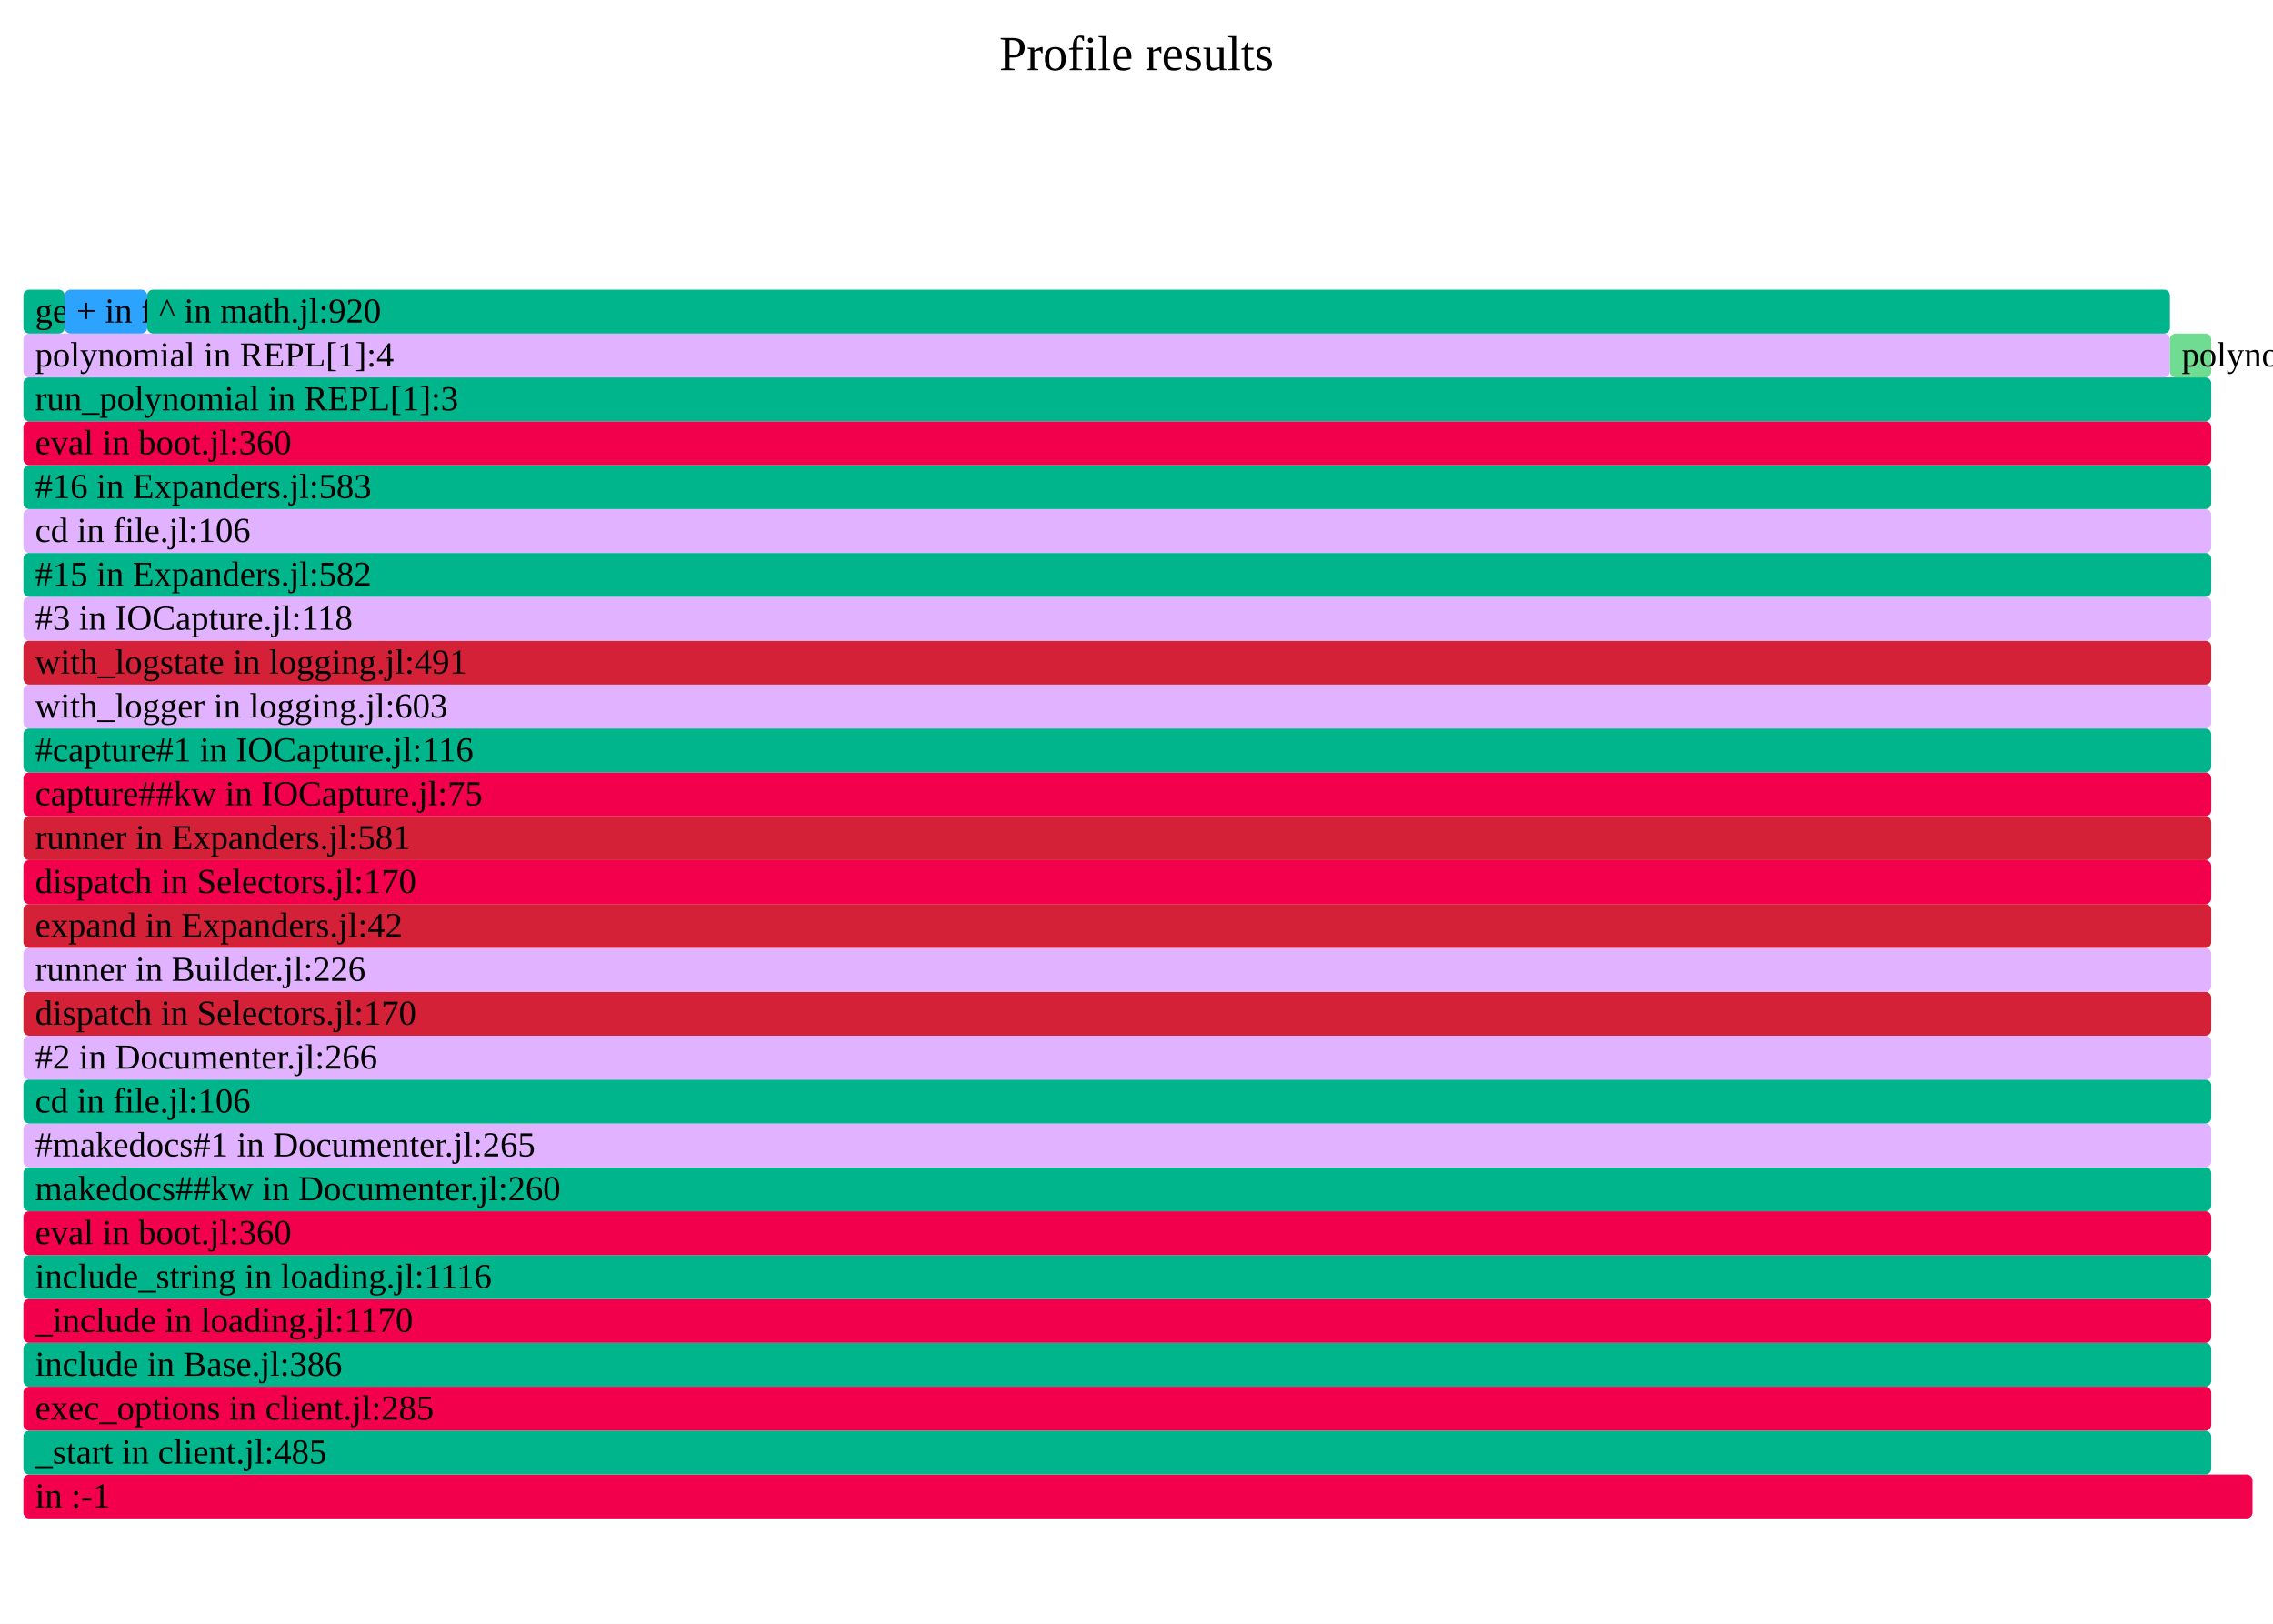
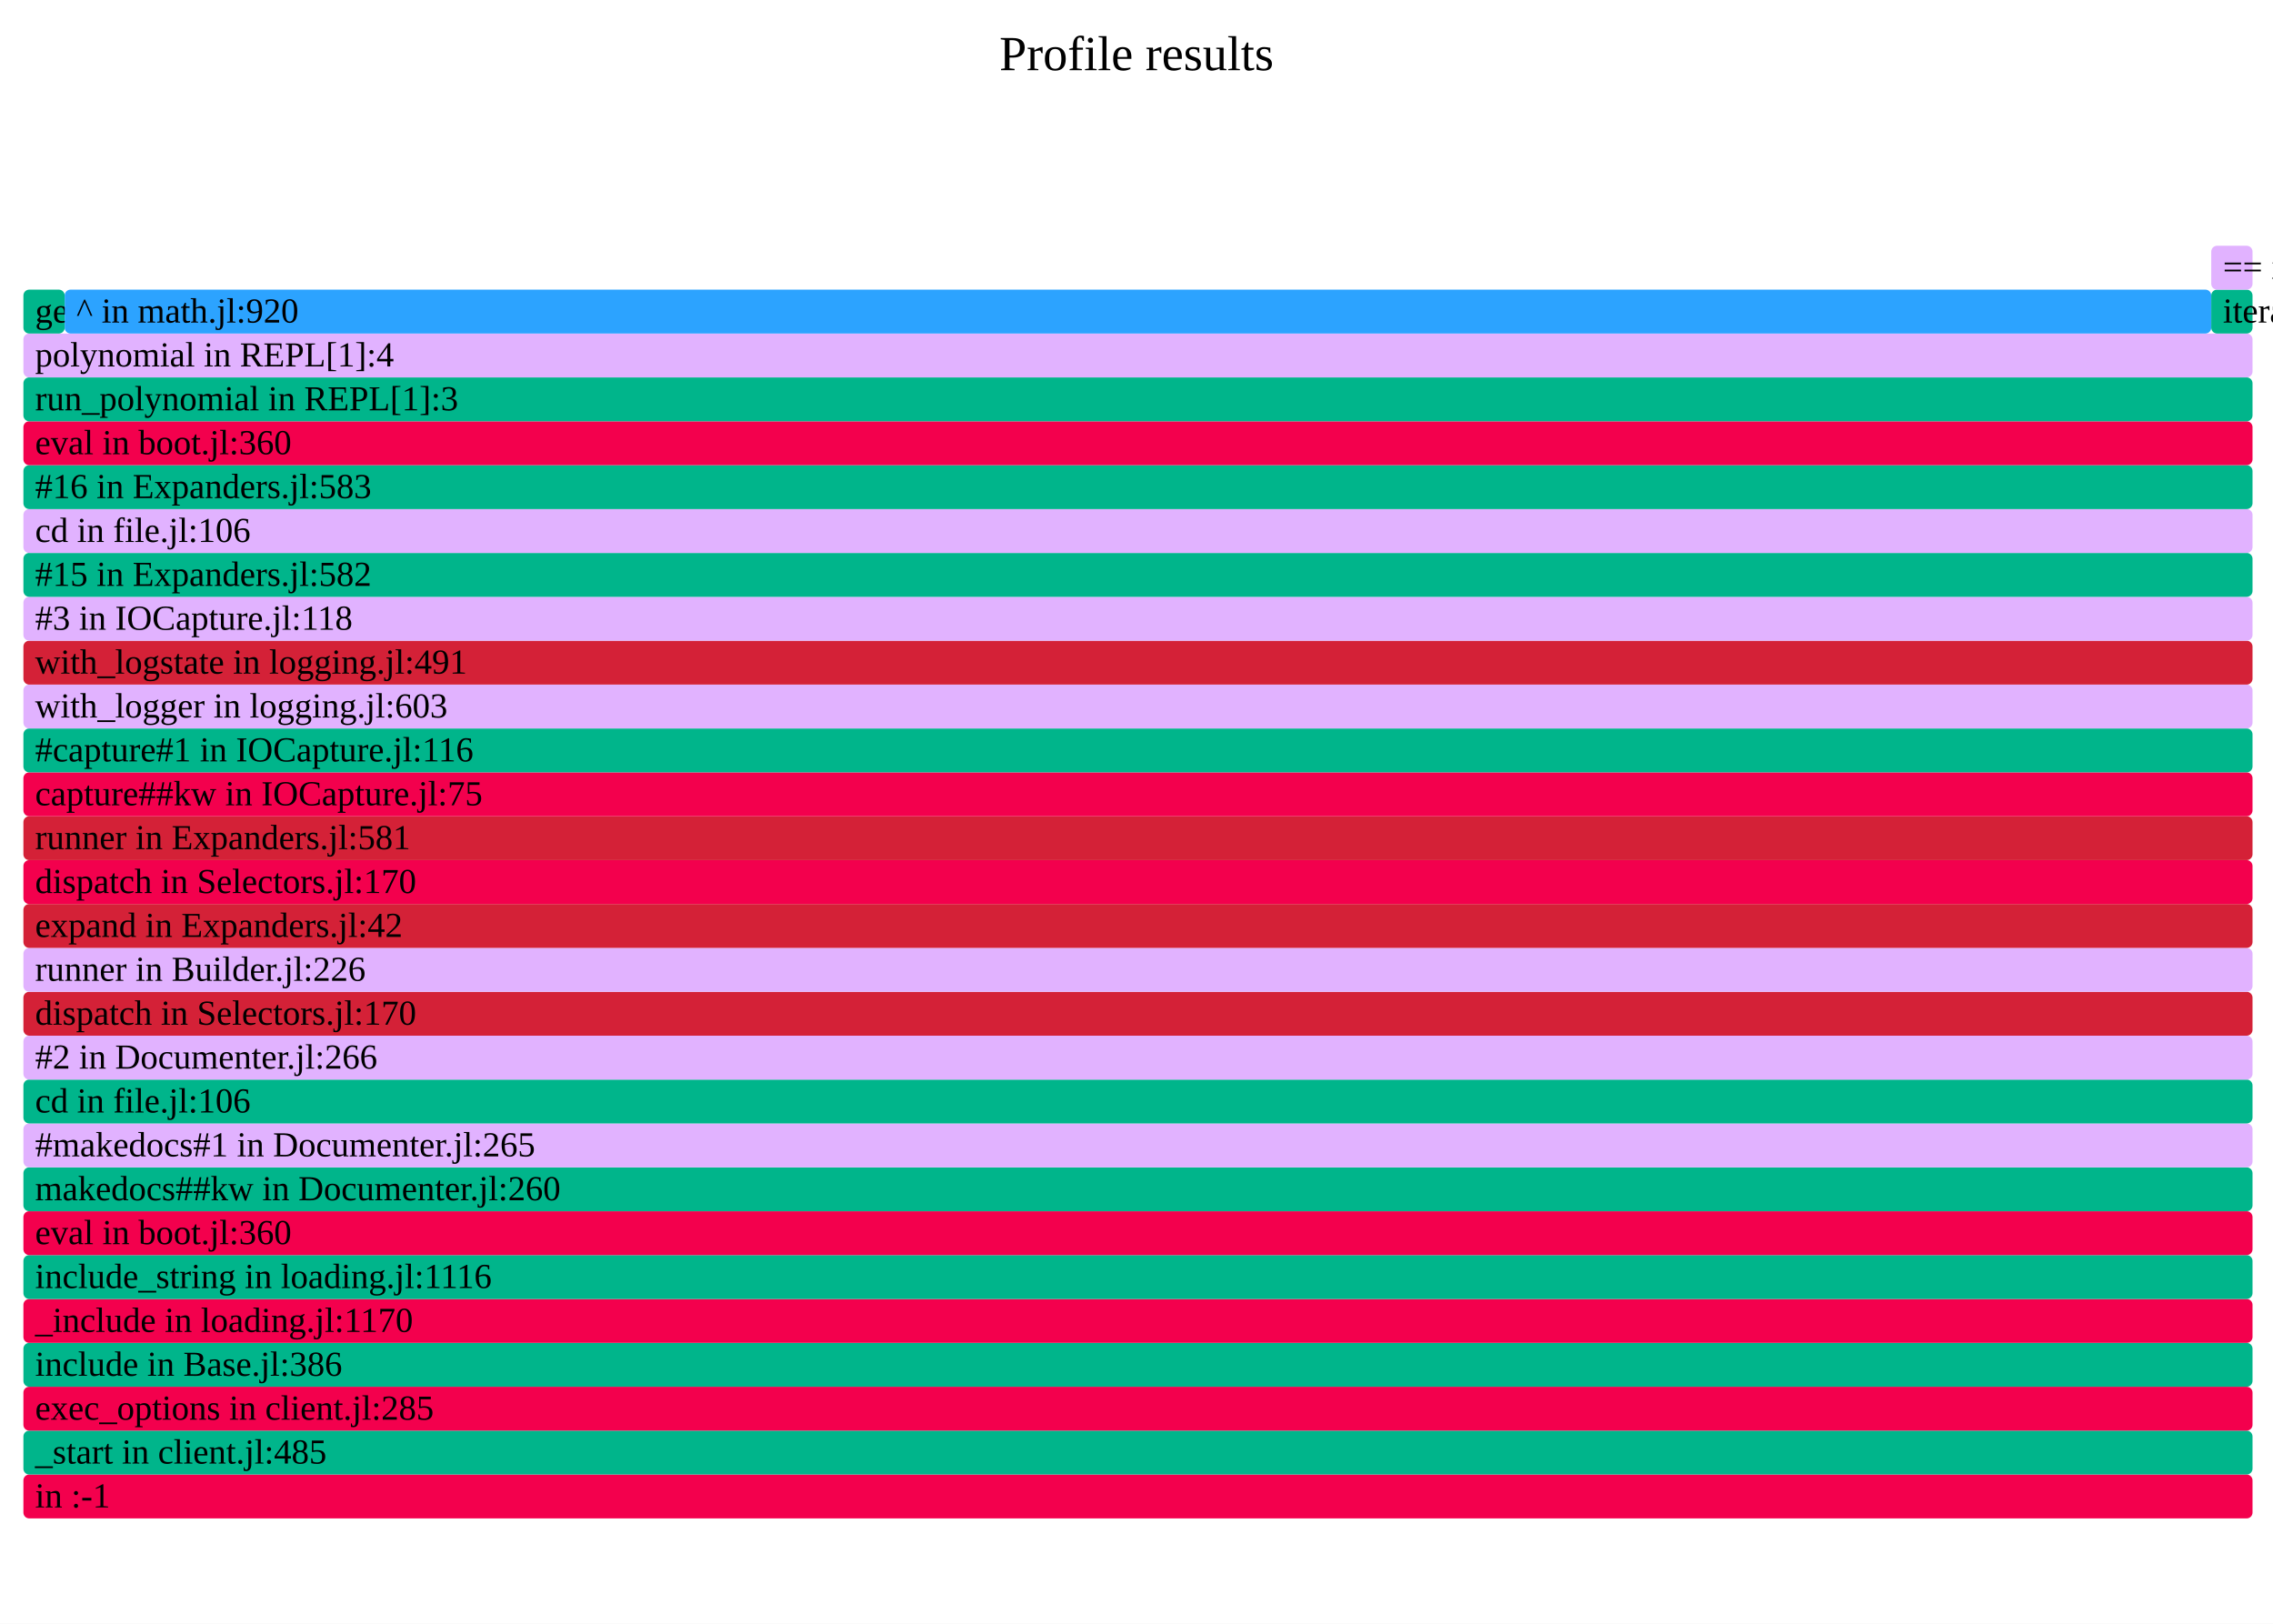
- <svg xmlns="http://www.w3.org/2000/svg" version="1.1" width="777" height="555" viewBox="0 0 777 555" id="fig-2df8e5d8cf02475dab2a1d44df949903">
+ <svg xmlns="http://www.w3.org/2000/svg" version="1.1" width="777" height="555" viewBox="0 0 777 555" id="fig-38c0fb95bbf842abb9b21b138b67ac6d">
  <defs>
-     <clipPath id="fig-2df8e5d8cf02475dab2a1d44df949903-clip">
+     <clipPath id="fig-38c0fb95bbf842abb9b21b138b67ac6d-clip">
      <rect x="0" y="0" width="777" height="555" />
    </clipPath>
  </defs>
  <style type="text/css">
-     #fig-2df8e5d8cf02475dab2a1d44df949903 text {
+     #fig-38c0fb95bbf842abb9b21b138b67ac6d text {
        pointer-events: none;
        font-family: inherit;
        font-size: 12px;
        fill: #000000;
    }
-     text#fig-2df8e5d8cf02475dab2a1d44df949903-caption {
+     text#fig-38c0fb95bbf842abb9b21b138b67ac6d-caption {
        font-size: 16.8px;
        fill: #000000;
        text-anchor: middle;
    }
-     #fig-2df8e5d8cf02475dab2a1d44df949903-bg {
+     #fig-38c0fb95bbf842abb9b21b138b67ac6d-bg {
        fill: #FFFFFF;
    }
-     #fig-2df8e5d8cf02475dab2a1d44df949903-viewport rect, #fig-2df8e5d8cf02475dab2a1d44df949903-viewport path {
+     #fig-38c0fb95bbf842abb9b21b138b67ac6d-viewport rect, #fig-38c0fb95bbf842abb9b21b138b67ac6d-viewport path {
        vector-effect: non-scaling-stroke;
        fill-opacity: 1;
    }
-     #fig-2df8e5d8cf02475dab2a1d44df949903-viewport text {
+     #fig-38c0fb95bbf842abb9b21b138b67ac6d-viewport text {
        stroke: #000000;
        stroke-width: 0;
        stroke-opacity: 0.35;
    }
-     #fig-2df8e5d8cf02475dab2a1d44df949903-viewport rect:hover, #fig-2df8e5d8cf02475dab2a1d44df949903-viewport path:hover {
+     #fig-38c0fb95bbf842abb9b21b138b67ac6d-viewport rect:hover, #fig-38c0fb95bbf842abb9b21b138b67ac6d-viewport path:hover {
        fill-opacity: 0.75;
        stroke: #000000;
        stroke-width: 0.5;
    }
-     #fig-2df8e5d8cf02475dab2a1d44df949903-viewport + rect {
+     #fig-38c0fb95bbf842abb9b21b138b67ac6d-viewport + rect {
        fill: #FFFFFF;
        opacity: 0.8;
    }
-     text#fig-2df8e5d8cf02475dab2a1d44df949903-details{
+     text#fig-38c0fb95bbf842abb9b21b138b67ac6d-details{
        fill: #000000;
    }
</style>
-   <g id="fig-2df8e5d8cf02475dab2a1d44df949903-frame" clip-path="url(#fig-2df8e5d8cf02475dab2a1d44df949903-clip)">
-     <rect id="fig-2df8e5d8cf02475dab2a1d44df949903-bg" x="0" y="0" width="777" height="555" />
-     <text id="fig-2df8e5d8cf02475dab2a1d44df949903-caption" x="388.5" y="24">Profile results</text>
-     <g id="fig-2df8e5d8cf02475dab2a1d44df949903-viewport" transform="scale(1)">
+   <g id="fig-38c0fb95bbf842abb9b21b138b67ac6d-frame" clip-path="url(#fig-38c0fb95bbf842abb9b21b138b67ac6d-clip)">
+     <rect id="fig-38c0fb95bbf842abb9b21b138b67ac6d-bg" x="0" y="0" width="777" height="555" />
+     <text id="fig-38c0fb95bbf842abb9b21b138b67ac6d-caption" x="388.5" y="24">Profile results</text>
+     <g id="fig-38c0fb95bbf842abb9b21b138b67ac6d-viewport" transform="scale(1)">
      <rect x="8" y="504" width="762" height="15" rx="2" fill="#F3004D" data-dinfo="" />
      <text x="8" dx="4" y="515.25"> in :-1</text>
-       <rect x="8" y="489" width="747.89" height="15" rx="2" fill="#00B58B" data-dinfo="./" />
+       <rect x="8" y="489" width="762" height="15" rx="2" fill="#00B58B" data-dinfo="./" />
      <text x="8" dx="4" y="500.25">_start in client.jl:485</text>
-       <rect x="8" y="474" width="747.89" height="15" rx="2" fill="#F3004D" data-dinfo="./" />
+       <rect x="8" y="474" width="762" height="15" rx="2" fill="#F3004D" data-dinfo="./" />
      <text x="8" dx="4" y="485.25">exec_options in client.jl:285</text>
-       <rect x="8" y="459" width="747.89" height="15" rx="2" fill="#00B58B" data-dinfo="./" />
+       <rect x="8" y="459" width="762" height="15" rx="2" fill="#00B58B" data-dinfo="./" />
      <text x="8" dx="4" y="470.25">include in Base.jl:386</text>
-       <rect x="8" y="444" width="747.89" height="15" rx="2" fill="#F3004D" data-dinfo="./" />
+       <rect x="8" y="444" width="762" height="15" rx="2" fill="#F3004D" data-dinfo="./" />
      <text x="8" dx="4" y="455.25">_include in loading.jl:1170</text>
-       <rect x="8" y="429" width="747.89" height="15" rx="2" fill="#00B58B" data-dinfo="./" />
+       <rect x="8" y="429" width="762" height="15" rx="2" fill="#00B58B" data-dinfo="./" />
      <text x="8" dx="4" y="440.25">include_string in loading.jl:1116</text>
-       <rect x="8" y="414" width="747.89" height="15" rx="2" fill="#F3004D" data-dinfo="./" />
+       <rect x="8" y="414" width="762" height="15" rx="2" fill="#F3004D" data-dinfo="./" />
      <text x="8" dx="4" y="425.25">eval in boot.jl:360</text>
-       <rect x="8" y="399" width="747.89" height="15" rx="2" fill="#00B58B" data-dinfo="/home/runner/.julia/packages/Documenter/qdbx6/src/" />
+       <rect x="8" y="399" width="762" height="15" rx="2" fill="#00B58B" data-dinfo="/home/runner/.julia/packages/Documenter/qdbx6/src/" />
      <text x="8" dx="4" y="410.25">makedocs##kw in Documenter.jl:260</text>
-       <rect x="8" y="384" width="747.89" height="15" rx="2" fill="#E1B2FF" data-dinfo="/home/runner/.julia/packages/Documenter/qdbx6/src/" />
+       <rect x="8" y="384" width="762" height="15" rx="2" fill="#E1B2FF" data-dinfo="/home/runner/.julia/packages/Documenter/qdbx6/src/" />
      <text x="8" dx="4" y="395.25">#makedocs#1 in Documenter.jl:265</text>
-       <rect x="8" y="369" width="747.89" height="15" rx="2" fill="#00B58B" data-dinfo="./" />
+       <rect x="8" y="369" width="762" height="15" rx="2" fill="#00B58B" data-dinfo="./" />
      <text x="8" dx="4" y="380.25">cd in file.jl:106</text>
-       <rect x="8" y="354" width="747.89" height="15" rx="2" fill="#E1B2FF" data-dinfo="/home/runner/.julia/packages/Documenter/qdbx6/src/" />
+       <rect x="8" y="354" width="762" height="15" rx="2" fill="#E1B2FF" data-dinfo="/home/runner/.julia/packages/Documenter/qdbx6/src/" />
      <text x="8" dx="4" y="365.25">#2 in Documenter.jl:266</text>
-       <rect x="8" y="339" width="747.89" height="15" rx="2" fill="#D42137" data-dinfo="/home/runner/.julia/packages/Documenter/qdbx6/src/Utilities/" />
+       <rect x="8" y="339" width="762" height="15" rx="2" fill="#D42137" data-dinfo="/home/runner/.julia/packages/Documenter/qdbx6/src/Utilities/" />
      <text x="8" dx="4" y="350.25">dispatch in Selectors.jl:170</text>
-       <rect x="8" y="324" width="747.89" height="15" rx="2" fill="#E1B2FF" data-dinfo="/home/runner/.julia/packages/Documenter/qdbx6/src/" />
+       <rect x="8" y="324" width="762" height="15" rx="2" fill="#E1B2FF" data-dinfo="/home/runner/.julia/packages/Documenter/qdbx6/src/" />
      <text x="8" dx="4" y="335.25">runner in Builder.jl:226</text>
-       <rect x="8" y="309" width="747.89" height="15" rx="2" fill="#D42137" data-dinfo="/home/runner/.julia/packages/Documenter/qdbx6/src/" />
+       <rect x="8" y="309" width="762" height="15" rx="2" fill="#D42137" data-dinfo="/home/runner/.julia/packages/Documenter/qdbx6/src/" />
      <text x="8" dx="4" y="320.25">expand in Expanders.jl:42</text>
-       <rect x="8" y="294" width="747.89" height="15" rx="2" fill="#F3004D" data-dinfo="/home/runner/.julia/packages/Documenter/qdbx6/src/Utilities/" />
+       <rect x="8" y="294" width="762" height="15" rx="2" fill="#F3004D" data-dinfo="/home/runner/.julia/packages/Documenter/qdbx6/src/Utilities/" />
      <text x="8" dx="4" y="305.25">dispatch in Selectors.jl:170</text>
-       <rect x="8" y="279" width="747.89" height="15" rx="2" fill="#D42137" data-dinfo="/home/runner/.julia/packages/Documenter/qdbx6/src/" />
+       <rect x="8" y="279" width="762" height="15" rx="2" fill="#D42137" data-dinfo="/home/runner/.julia/packages/Documenter/qdbx6/src/" />
      <text x="8" dx="4" y="290.25">runner in Expanders.jl:581</text>
-       <rect x="8" y="264" width="747.89" height="15" rx="2" fill="#F3004D" data-dinfo="/home/runner/.julia/packages/IOCapture/sXY71/src/" />
+       <rect x="8" y="264" width="762" height="15" rx="2" fill="#F3004D" data-dinfo="/home/runner/.julia/packages/IOCapture/sXY71/src/" />
      <text x="8" dx="4" y="275.25">capture##kw in IOCapture.jl:75</text>
-       <rect x="8" y="249" width="747.89" height="15" rx="2" fill="#00B58B" data-dinfo="/home/runner/.julia/packages/IOCapture/sXY71/src/" />
+       <rect x="8" y="249" width="762" height="15" rx="2" fill="#00B58B" data-dinfo="/home/runner/.julia/packages/IOCapture/sXY71/src/" />
      <text x="8" dx="4" y="260.25">#capture#1 in IOCapture.jl:116</text>
-       <rect x="8" y="234" width="747.89" height="15" rx="2" fill="#E1B2FF" data-dinfo="./" />
+       <rect x="8" y="234" width="762" height="15" rx="2" fill="#E1B2FF" data-dinfo="./" />
      <text x="8" dx="4" y="245.25">with_logger in logging.jl:603</text>
-       <rect x="8" y="219" width="747.89" height="15" rx="2" fill="#D42137" data-dinfo="./" />
+       <rect x="8" y="219" width="762" height="15" rx="2" fill="#D42137" data-dinfo="./" />
      <text x="8" dx="4" y="230.25">with_logstate in logging.jl:491</text>
-       <rect x="8" y="204" width="747.89" height="15" rx="2" fill="#E1B2FF" data-dinfo="/home/runner/.julia/packages/IOCapture/sXY71/src/" />
+       <rect x="8" y="204" width="762" height="15" rx="2" fill="#E1B2FF" data-dinfo="/home/runner/.julia/packages/IOCapture/sXY71/src/" />
      <text x="8" dx="4" y="215.25">#3 in IOCapture.jl:118</text>
-       <rect x="8" y="189" width="747.89" height="15" rx="2" fill="#00B58B" data-dinfo="/home/runner/.julia/packages/Documenter/qdbx6/src/" />
+       <rect x="8" y="189" width="762" height="15" rx="2" fill="#00B58B" data-dinfo="/home/runner/.julia/packages/Documenter/qdbx6/src/" />
      <text x="8" dx="4" y="200.25">#15 in Expanders.jl:582</text>
-       <rect x="8" y="174" width="747.89" height="15" rx="2" fill="#E1B2FF" data-dinfo="./" />
+       <rect x="8" y="174" width="762" height="15" rx="2" fill="#E1B2FF" data-dinfo="./" />
      <text x="8" dx="4" y="185.25">cd in file.jl:106</text>
-       <rect x="8" y="159" width="747.89" height="15" rx="2" fill="#00B58B" data-dinfo="/home/runner/.julia/packages/Documenter/qdbx6/src/" />
+       <rect x="8" y="159" width="762" height="15" rx="2" fill="#00B58B" data-dinfo="/home/runner/.julia/packages/Documenter/qdbx6/src/" />
      <text x="8" dx="4" y="170.25">#16 in Expanders.jl:583</text>
-       <rect x="8" y="144" width="747.89" height="15" rx="2" fill="#F3004D" data-dinfo="./" />
+       <rect x="8" y="144" width="762" height="15" rx="2" fill="#F3004D" data-dinfo="./" />
      <text x="8" dx="4" y="155.25">eval in boot.jl:360</text>
-       <rect x="8" y="129" width="747.89" height="15" rx="2" fill="#00B58B" data-dinfo="./" />
+       <rect x="8" y="129" width="762" height="15" rx="2" fill="#00B58B" data-dinfo="./" />
      <text x="8" dx="4" y="140.25">run_polynomial in REPL[1]:3</text>
-       <rect x="8" y="114" width="733.78" height="15" rx="2" fill="#E1B2FF" data-dinfo="./" />
+       <rect x="8" y="114" width="762" height="15" rx="2" fill="#E1B2FF" data-dinfo="./" />
      <text x="8" dx="4" y="125.25">polynomial in REPL[1]:4</text>
      <rect x="8" y="99" width="14.11" height="15" rx="2" fill="#00B58B" data-dinfo="./" />
      <text x="8" dx="4" y="110.25">getindex in array.jl:805</text>
-       <rect x="22.11" y="99" width="28.22" height="15" rx="2" fill="#2CA3FF" data-dinfo="./" />
-       <text x="22.11" dx="4" y="110.25">+ in float.jl:326</text>
-       <rect x="50.33" y="99" width="691.45" height="15" rx="2" fill="#00B58B" data-dinfo="./" />
-       <text x="50.33" dx="4" y="110.25">^ in math.jl:920</text>
-       <rect x="741.78" y="114" width="14.11" height="15" rx="2" fill="#6FDC91" data-dinfo="./" />
-       <text x="741.78" dx="4" y="125.25">polynomial in REPL[1]:6</text>
+       <rect x="22.11" y="99" width="733.78" height="15" rx="2" fill="#2CA3FF" data-dinfo="./" />
+       <text x="22.11" dx="4" y="110.25">^ in math.jl:920</text>
+       <rect x="755.89" y="99" width="14.11" height="15" rx="2" fill="#00B58B" data-dinfo="./" />
+       <text x="755.89" dx="4" y="110.25">iterate in range.jl:674</text>
+       <rect x="755.89" y="84" width="14.11" height="15" rx="2" fill="#E1B2FF" data-dinfo="./" />
+       <text x="755.89" dx="4" y="95.25">== in promotion.jl:410</text>
    </g>
  </g>
</svg>
